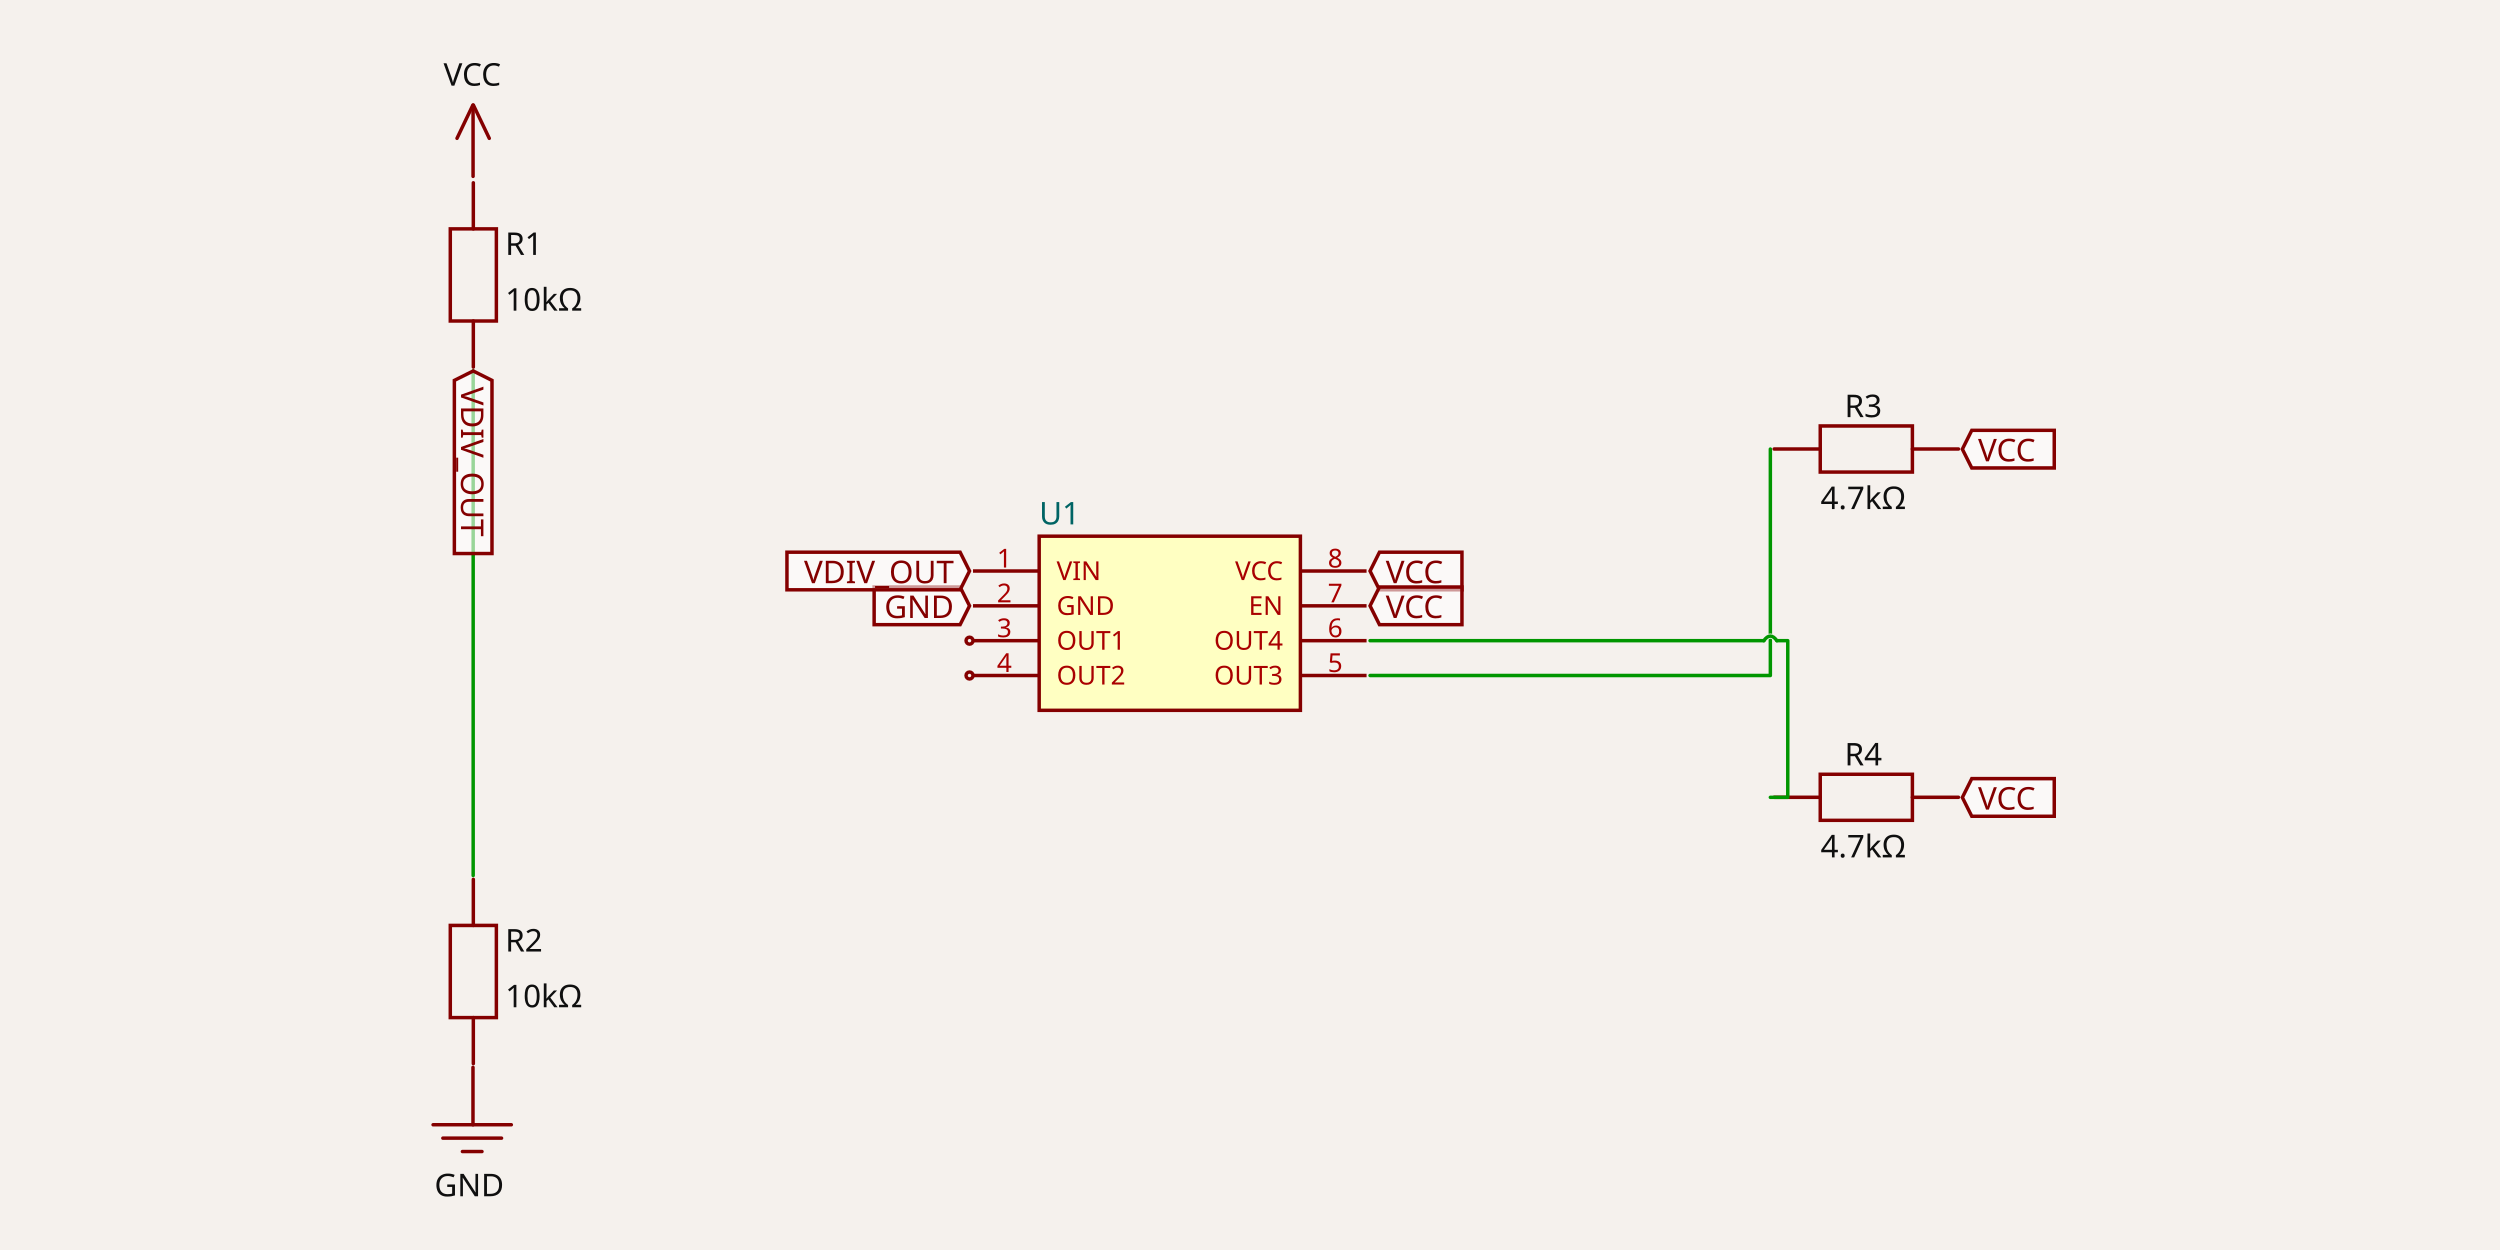
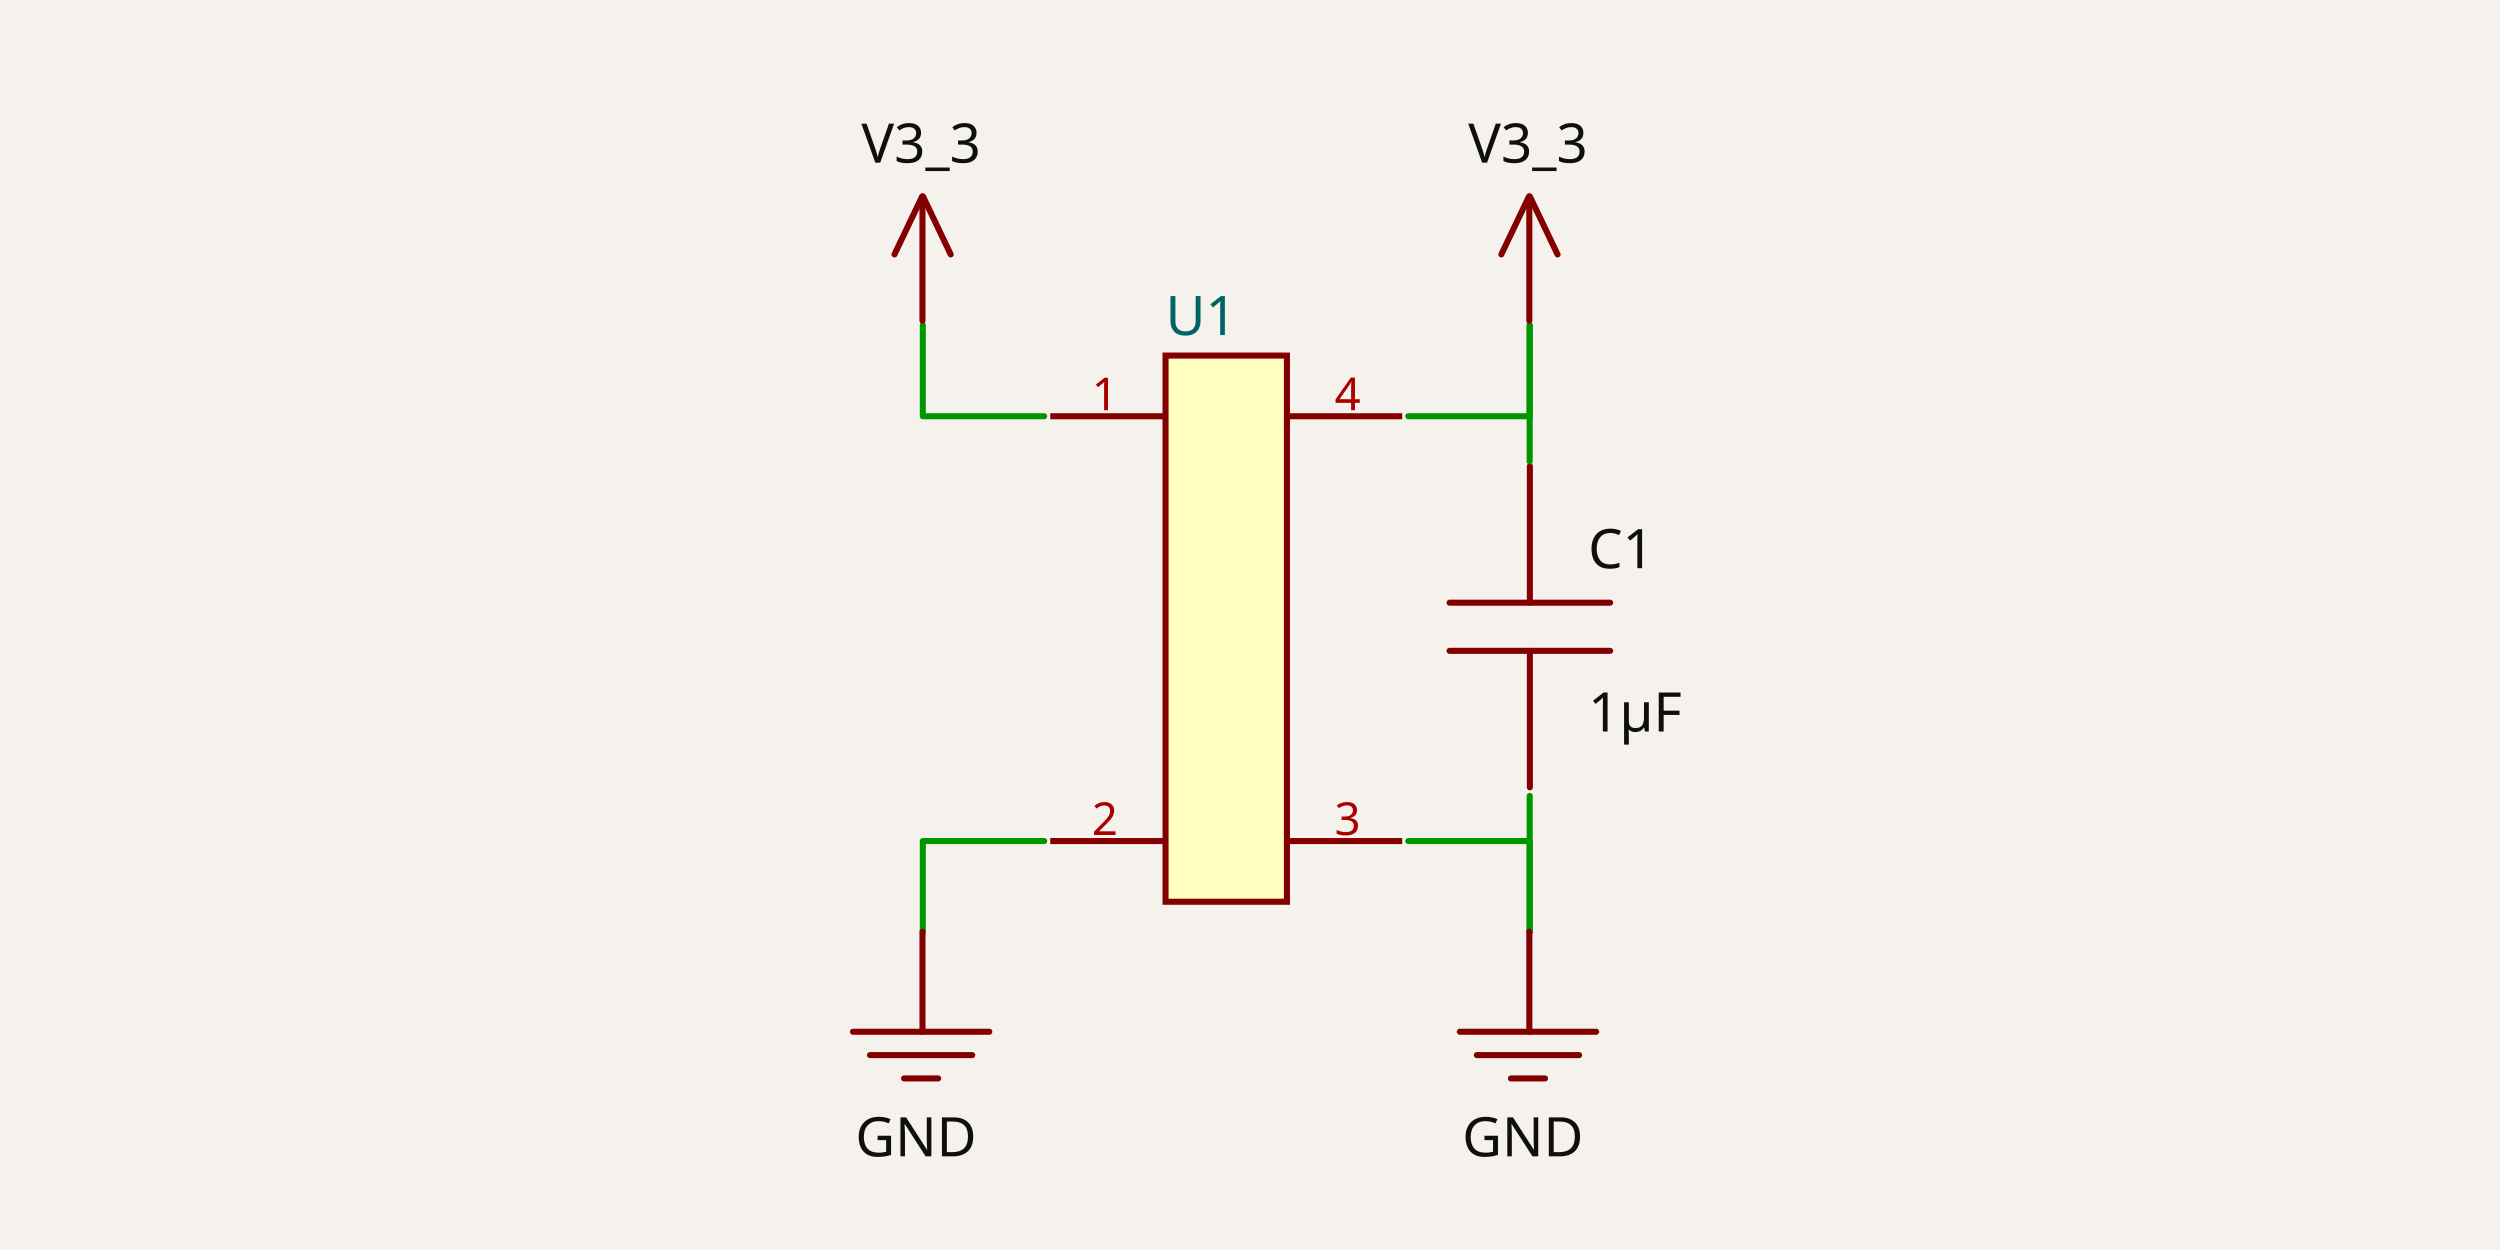
- <svg xmlns="http://www.w3.org/2000/svg" width="1200" height="600" style="background-color: rgb(245, 241, 237)" data-real-to-screen-transform="matrix(83.5881836437,0,0,-83.5881836437,561.4979782898,299.1641181636)" data-software-used-string="@tscircuit/core@0.0.534">
+ <svg xmlns="http://www.w3.org/2000/svg" width="1200" height="600" style="background-color: rgb(245, 241, 237)" data-real-to-screen-transform="matrix(145.6452082726,0,0,-145.6452082726,588.5971963297,301.7574521798)" data-software-used-string="@tscircuit/core@0.0.534">
  <style>
              .boundary { fill: rgb(245, 241, 237); }
              .schematic-boundary { fill: none; stroke: #fff; }
              .component { fill: none; stroke: rgb(132, 0, 0); }
              .chip { fill: rgb(255, 255, 194); stroke: rgb(132, 0, 0); }
              .component-pin { fill: none; stroke: rgb(132, 0, 0); }
              .trace:hover {
                filter: invert(1);
              }
              .trace:hover .trace-crossing-outline {
                opacity: 0;
              }
              .trace:hover .trace-junction {
                filter: invert(1);
              }
              .text { font-family: sans-serif; fill: rgb(0, 150, 0); }
              .pin-number { fill: rgb(169, 0, 0); }
              .port-label { fill: rgb(0, 100, 100); }
              .component-name { fill: rgb(0, 100, 100); }
            </style>
  <rect class="boundary" x="0" y="0" width="1200" height="600" />
  <g data-circuit-json-type="schematic_component" data-schematic-component-id="schematic_component_0">
-     <rect class="component-overlay" x="216.14" y="87.74" width="22.116" height="88.464" fill="transparent" />
-     <path d="M 227.198 87.74 L 227.198 109.856" stroke="rgb(132, 0, 0)" fill="none" stroke-width="1.672px" stroke-linecap="round" />
-     <path d="M 227.198 154.088 L 227.198 176.204" stroke="rgb(132, 0, 0)" fill="none" stroke-width="1.672px" stroke-linecap="round" />
-     <path d="M 238.256 131.972 L 238.256 154.088 L 216.14 154.088 L 216.14 109.856 L 238.256 109.856 L 238.256 131.972" stroke="rgb(132, 0, 0)" fill="none" stroke-width="1.672px" stroke-linecap="round" />
-     <text x="242.519" y="117.151" fill="rgb(15, 15, 15)" font-family="sans-serif" text-anchor="start" dominant-baseline="middle" font-size="15.046px">R1</text>
-     <text x="242.519" y="143.899" fill="rgb(15, 15, 15)" font-family="sans-serif" text-anchor="start" dominant-baseline="middle" font-size="15.046px">10kΩ</text>
+     <rect class="component chip" x="559.468" y="170.677" width="58.258" height="262.161" stroke-width="2.913px" fill="rgb(255, 255, 194)" stroke="rgb(132, 0, 0)" />
+     <rect class="component-overlay" x="559.468" y="170.677" width="58.258" height="262.161" fill="transparent" />
+     <text x="559.468" y="451.772" fill="#006464" text-anchor="start" dominant-baseline="middle" font-family="sans-serif" font-size="26.216px" transform="rotate(0, 559.4682, 451.772)" />
+     <text x="559.468" y="151.743" fill="#006464" text-anchor="start" dominant-baseline="middle" font-family="sans-serif" font-size="26.216px" transform="rotate(0, 559.4682, 151.7429)">U1</text>
+     <line class="component-pin" x1="504.123" y1="199.806" x2="559.468" y2="199.806" stroke-width="2.913px" />
+     <text class="pin-number" x="530.339" y="196.893" style="font-family: sans-serif;" fill="rgb(169, 0, 0)" text-anchor="middle" dominant-baseline="auto" font-size="21.847px" transform="">1</text>
+     <line class="component-pin" x1="504.123" y1="403.709" x2="559.468" y2="403.709" stroke-width="2.913px" />
+     <text class="pin-number" x="530.339" y="400.796" style="font-family: sans-serif;" fill="rgb(169, 0, 0)" text-anchor="middle" dominant-baseline="auto" font-size="21.847px" transform="">2</text>
+     <line class="component-pin" x1="673.071" y1="199.806" x2="617.726" y2="199.806" stroke-width="2.913px" />
+     <text class="pin-number" x="646.855" y="196.893" style="font-family: sans-serif;" fill="rgb(169, 0, 0)" text-anchor="middle" dominant-baseline="auto" font-size="21.847px" transform="">4</text>
+     <line class="component-pin" x1="673.071" y1="403.709" x2="617.726" y2="403.709" stroke-width="2.913px" />
+     <text class="pin-number" x="646.855" y="400.796" style="font-family: sans-serif;" fill="rgb(169, 0, 0)" text-anchor="middle" dominant-baseline="auto" font-size="21.847px" transform="">3</text>
  </g>
  <g data-circuit-json-type="schematic_component" data-schematic-component-id="schematic_component_1">
-     <rect class="component-overlay" x="216.14" y="422.093" width="22.116" height="88.464" fill="transparent" />
-     <path d="M 227.198 422.093 L 227.198 444.209" stroke="rgb(132, 0, 0)" fill="none" stroke-width="1.672px" stroke-linecap="round" />
-     <path d="M 227.198 488.441 L 227.198 510.557" stroke="rgb(132, 0, 0)" fill="none" stroke-width="1.672px" stroke-linecap="round" />
-     <path d="M 238.256 466.325 L 238.256 488.441 L 216.14 488.441 L 216.14 444.209 L 238.256 444.209 L 238.256 466.325" stroke="rgb(132, 0, 0)" fill="none" stroke-width="1.672px" stroke-linecap="round" />
-     <text x="242.519" y="451.504" fill="rgb(15, 15, 15)" font-family="sans-serif" text-anchor="start" dominant-baseline="middle" font-size="15.046px">R2</text>
-     <text x="242.519" y="478.252" fill="rgb(15, 15, 15)" font-family="sans-serif" text-anchor="start" dominant-baseline="middle" font-size="15.046px">10kΩ</text>
-   </g>
-   <g data-circuit-json-type="schematic_component" data-schematic-component-id="schematic_component_2">
-     <rect class="component chip" x="498.807" y="257.37" width="125.382" height="83.588" stroke-width="1.672px" fill="rgb(255, 255, 194)" stroke="rgb(132, 0, 0)" />
-     <rect class="component-overlay" x="498.807" y="257.37" width="125.382" height="83.588" fill="transparent" />
-     <text x="498.807" y="351.825" fill="#006464" text-anchor="start" dominant-baseline="middle" font-family="sans-serif" font-size="15.046px" transform="rotate(0, 498.8068, 351.8247)" />
-     <text x="498.807" y="246.504" fill="#006464" text-anchor="start" dominant-baseline="middle" font-family="sans-serif" font-size="15.046px" transform="rotate(0, 498.8068, 246.5036)">U1</text>
-     <line class="component-pin" x1="467.043" y1="274.088" x2="498.807" y2="274.088" stroke-width="1.672px" />
-     <text class="pin-number" x="482.089" y="272.416" style="font-family: sans-serif;" fill="rgb(169, 0, 0)" text-anchor="middle" dominant-baseline="auto" font-size="12.538px" transform="">1</text>
-     <text class="pin-number" x="507.166" y="274.088" style="font-family: sans-serif;" fill="rgb(169, 0, 0)" text-anchor="start" dominant-baseline="middle" font-size="12.538px" transform="">VIN</text>
-     <line class="component-pin" x1="467.043" y1="290.805" x2="498.807" y2="290.805" stroke-width="1.672px" />
-     <text class="pin-number" x="482.089" y="289.134" style="font-family: sans-serif;" fill="rgb(169, 0, 0)" text-anchor="middle" dominant-baseline="auto" font-size="12.538px" transform="">2</text>
-     <text class="pin-number" x="507.166" y="290.805" style="font-family: sans-serif;" fill="rgb(169, 0, 0)" text-anchor="start" dominant-baseline="middle" font-size="12.538px" transform="">GND</text>
-     <line class="component-pin" x1="467.043" y1="307.523" x2="498.807" y2="307.523" stroke-width="1.672px" />
-     <circle class="component-pin" cx="465.372" cy="307.523" r="1.672" stroke-width="1.672px" />
-     <text class="pin-number" x="482.089" y="305.851" style="font-family: sans-serif;" fill="rgb(169, 0, 0)" text-anchor="middle" dominant-baseline="auto" font-size="12.538px" transform="">3</text>
-     <text class="pin-number" x="507.166" y="307.523" style="font-family: sans-serif;" fill="rgb(169, 0, 0)" text-anchor="start" dominant-baseline="middle" font-size="12.538px" transform="">OUT1</text>
-     <line class="component-pin" x1="467.043" y1="324.241" x2="498.807" y2="324.241" stroke-width="1.672px" />
-     <circle class="component-pin" cx="465.372" cy="324.241" r="1.672" stroke-width="1.672px" />
-     <text class="pin-number" x="482.089" y="322.569" style="font-family: sans-serif;" fill="rgb(169, 0, 0)" text-anchor="middle" dominant-baseline="auto" font-size="12.538px" transform="">4</text>
-     <text class="pin-number" x="507.166" y="324.241" style="font-family: sans-serif;" fill="rgb(169, 0, 0)" text-anchor="start" dominant-baseline="middle" font-size="12.538px" transform="">OUT2</text>
-     <line class="component-pin" x1="655.953" y1="324.241" x2="624.189" y2="324.241" stroke-width="1.672px" />
-     <text class="pin-number" x="640.907" y="322.569" style="font-family: sans-serif;" fill="rgb(169, 0, 0)" text-anchor="middle" dominant-baseline="auto" font-size="12.538px" transform="">5</text>
-     <text class="pin-number" x="615.83" y="324.241" style="font-family: sans-serif;" fill="rgb(169, 0, 0)" text-anchor="end" dominant-baseline="middle" font-size="12.538px" transform="">OUT3</text>
-     <line class="component-pin" x1="655.953" y1="307.523" x2="624.189" y2="307.523" stroke-width="1.672px" />
-     <text class="pin-number" x="640.907" y="305.851" style="font-family: sans-serif;" fill="rgb(169, 0, 0)" text-anchor="middle" dominant-baseline="auto" font-size="12.538px" transform="">6</text>
-     <text class="pin-number" x="615.83" y="307.523" style="font-family: sans-serif;" fill="rgb(169, 0, 0)" text-anchor="end" dominant-baseline="middle" font-size="12.538px" transform="">OUT4</text>
-     <line class="component-pin" x1="655.953" y1="290.805" x2="624.189" y2="290.805" stroke-width="1.672px" />
-     <text class="pin-number" x="640.907" y="289.134" style="font-family: sans-serif;" fill="rgb(169, 0, 0)" text-anchor="middle" dominant-baseline="auto" font-size="12.538px" transform="">7</text>
-     <text class="pin-number" x="615.83" y="290.805" style="font-family: sans-serif;" fill="rgb(169, 0, 0)" text-anchor="end" dominant-baseline="middle" font-size="12.538px" transform="">EN</text>
-     <line class="component-pin" x1="655.953" y1="274.088" x2="624.189" y2="274.088" stroke-width="1.672px" />
-     <text class="pin-number" x="640.907" y="272.416" style="font-family: sans-serif;" fill="rgb(169, 0, 0)" text-anchor="middle" dominant-baseline="auto" font-size="12.538px" transform="">8</text>
-     <text class="pin-number" x="615.83" y="274.088" style="font-family: sans-serif;" fill="rgb(169, 0, 0)" text-anchor="end" dominant-baseline="middle" font-size="12.538px" transform="">VCC</text>
-   </g>
-   <g data-circuit-json-type="schematic_component" data-schematic-component-id="schematic_component_3">
-     <rect class="component-overlay" x="851.603" y="204.465" width="88.464" height="22.116" fill="transparent" />
-     <path d="M 851.603 215.523 L 873.719 215.523" stroke="rgb(132, 0, 0)" fill="none" stroke-width="1.672px" stroke-linecap="round" />
-     <path d="M 917.951 215.523 L 940.067 215.523" stroke="rgb(132, 0, 0)" fill="none" stroke-width="1.672px" stroke-linecap="round" />
-     <path d="M 895.835 204.465 L 917.951 204.465 L 917.951 226.581 L 873.719 226.581 L 873.719 204.465 L 895.835 204.465" stroke="rgb(132, 0, 0)" fill="none" stroke-width="1.672px" stroke-linecap="round" />
-     <text x="894.388" y="200.229" fill="rgb(15, 15, 15)" font-family="sans-serif" text-anchor="middle" dominant-baseline="auto" font-size="15.046px">R3</text>
-     <text x="894.388" y="232.684" fill="rgb(15, 15, 15)" font-family="sans-serif" text-anchor="middle" dominant-baseline="hanging" font-size="15.046px">4.7kΩ</text>
-   </g>
-   <g data-circuit-json-type="schematic_component" data-schematic-component-id="schematic_component_4">
-     <rect class="component-overlay" x="851.603" y="371.642" width="88.464" height="22.116" fill="transparent" />
-     <path d="M 851.603 382.7 L 873.719 382.7" stroke="rgb(132, 0, 0)" fill="none" stroke-width="1.672px" stroke-linecap="round" />
-     <path d="M 917.951 382.7 L 940.067 382.7" stroke="rgb(132, 0, 0)" fill="none" stroke-width="1.672px" stroke-linecap="round" />
-     <path d="M 895.835 371.642 L 917.951 371.642 L 917.951 393.758 L 873.719 393.758 L 873.719 371.642 L 895.835 371.642" stroke="rgb(132, 0, 0)" fill="none" stroke-width="1.672px" stroke-linecap="round" />
-     <text x="894.388" y="367.405" fill="rgb(15, 15, 15)" font-family="sans-serif" text-anchor="middle" dominant-baseline="auto" font-size="15.046px">R4</text>
-     <text x="894.388" y="399.86" fill="rgb(15, 15, 15)" font-family="sans-serif" text-anchor="middle" dominant-baseline="hanging" font-size="15.046px">4.7kΩ</text>
+     <rect class="component-overlay" x="695.799" y="223.78" width="77.071" height="154.141" fill="transparent" />
+     <path d="M 734.334 377.921 L 734.334 312.411" stroke="rgb(132, 0, 0)" fill="none" stroke-width="2.913px" stroke-linecap="round" />
+     <path d="M 734.334 289.29 L 734.334 223.78" stroke="rgb(132, 0, 0)" fill="none" stroke-width="2.913px" stroke-linecap="round" />
+     <path d="M 772.869 312.411 L 695.799 312.411" stroke="rgb(132, 0, 0)" fill="none" stroke-width="2.913px" stroke-linecap="round" />
+     <path d="M 772.869 289.29 L 695.799 289.29" stroke="rgb(132, 0, 0)" fill="none" stroke-width="2.913px" stroke-linecap="round" />
+     <text x="762.323" y="272.734" fill="rgb(15, 15, 15)" font-family="sans-serif" text-anchor="start" dominant-baseline="auto" font-size="26.216px">C1</text>
+     <text x="762.323" y="330.781" fill="rgb(15, 15, 15)" font-family="sans-serif" text-anchor="start" dominant-baseline="hanging" font-size="26.216px">1µF</text>
  </g>
  <g class="trace" data-circuit-json-type="schematic_trace" data-schematic-trace-id="schematic_trace_0">
-     <path d="M 227.122 178.069 L 227.122 420.259" class="trace-invisible-hover-outline" stroke="rgb(0, 150, 0)" fill="none" stroke-width="13.374px" stroke-linecap="round" opacity="0" stroke-linejoin="round" />
-     <path d="M 227.122 178.069 L 227.122 420.259" stroke="rgb(0, 150, 0)" fill="none" stroke-width="1.672px" stroke-linecap="round" stroke-linejoin="round" />
+     <path d="M 501.21 199.806 L 442.952 199.806 L 442.952 156.112" class="trace-invisible-hover-outline" stroke="rgb(0, 150, 0)" fill="none" stroke-width="23.303px" stroke-linecap="round" opacity="0" stroke-linejoin="round" />
+     <path d="M 501.21 199.806 L 442.952 199.806 L 442.952 156.112" stroke="rgb(0, 150, 0)" fill="none" stroke-width="2.913px" stroke-linecap="round" stroke-linejoin="round" />
  </g>
  <g class="trace" data-circuit-json-type="schematic_trace" data-schematic-trace-id="schematic_trace_1">
-     <path d="M 849.769 215.553 L 849.769 324.241 L 657.624 324.241" class="trace-invisible-hover-outline" stroke="rgb(0, 150, 0)" fill="none" stroke-width="13.374px" stroke-linecap="round" opacity="0" stroke-linejoin="round" />
-     <path d="M 849.769 215.553 L 849.769 324.241 L 657.624 324.241" stroke="rgb(0, 150, 0)" fill="none" stroke-width="1.672px" stroke-linecap="round" stroke-linejoin="round" />
+     <path d="M 501.21 403.709 L 442.952 403.709 L 442.952 447.403" class="trace-invisible-hover-outline" stroke="rgb(0, 150, 0)" fill="none" stroke-width="23.303px" stroke-linecap="round" opacity="0" stroke-linejoin="round" />
+     <path d="M 501.21 403.709 L 442.952 403.709 L 442.952 447.403" stroke="rgb(0, 150, 0)" fill="none" stroke-width="2.913px" stroke-linecap="round" stroke-linejoin="round" />
  </g>
  <g class="trace" data-circuit-json-type="schematic_trace" data-schematic-trace-id="schematic_trace_2">
-     <path class="trace-crossing-outline" d="M 852.904 307.523 Q 849.769 303.135 846.635 307.523" stroke="rgb(245, 241, 237)" fill="none" stroke-width="2.508px" stroke-linecap="round" />
-     <path d="M 852.904 307.523 Q 849.769 303.135 846.635 307.523" stroke="rgb(0, 150, 0)" fill="none" stroke-width="1.672px" stroke-linecap="round" />
-     <path d="M 849.769 382.729 L 858.128 382.729 L 858.128 307.523 L 852.904 307.523M 846.635 307.523 L 657.624 307.523" class="trace-invisible-hover-outline" stroke="rgb(0, 150, 0)" fill="none" stroke-width="13.374px" stroke-linecap="round" opacity="0" stroke-linejoin="round" />
-     <path d="M 849.769 382.729 L 858.128 382.729 L 858.128 307.523 L 852.904 307.523M 846.635 307.523 L 657.624 307.523" stroke="rgb(0, 150, 0)" fill="none" stroke-width="1.672px" stroke-linecap="round" stroke-linejoin="round" />
+     <path d="M 675.984 199.806 L 734.242 199.806 L 734.242 156.112" class="trace-invisible-hover-outline" stroke="rgb(0, 150, 0)" fill="none" stroke-width="23.303px" stroke-linecap="round" opacity="0" stroke-linejoin="round" />
+     <path d="M 675.984 199.806 L 734.242 199.806 L 734.242 156.112" stroke="rgb(0, 150, 0)" fill="none" stroke-width="2.913px" stroke-linecap="round" stroke-linejoin="round" />
  </g>
-   <rect class="component-overlay" x="219.362" y="50.422" width="15.487" height="34.235" fill="transparent" />
-   <path d="M 226.983 50.422 L 219.362 66.394" stroke="rgb(132, 0, 0)" fill="none" stroke-width="1.672px" stroke-linecap="round" />
-   <path d="M 227.228 50.431 L 234.849 66.402" stroke="rgb(132, 0, 0)" fill="none" stroke-width="1.672px" stroke-linecap="round" />
-   <path d="M 227.072 50.844 L 227.072 84.657" stroke="rgb(132, 0, 0)" fill="none" stroke-width="1.672px" stroke-linecap="round" />
-   <text x="226.698" y="45.524" fill="rgb(15, 15, 15)" font-family="sans-serif" text-anchor="middle" dominant-baseline="ideographic" font-size="15.046px">VCC</text>
-   <rect class="component-overlay" x="207.877" y="512.331" width="37.558" height="40.409" fill="transparent" />
-   <path d="M 227.032 512.331 L 227.032 539.885" stroke="rgb(132, 0, 0)" fill="none" stroke-width="1.672px" stroke-linecap="round" />
-   <path d="M 207.877 539.882 L 245.435 539.882" stroke="rgb(132, 0, 0)" fill="none" stroke-width="1.672px" stroke-linecap="round" />
-   <path d="M 212.572 546.311 L 240.74 546.311" stroke="rgb(132, 0, 0)" fill="none" stroke-width="1.672px" stroke-linecap="round" />
-   <path d="M 221.961 552.74 L 231.351 552.74" stroke="rgb(132, 0, 0)" fill="none" stroke-width="1.672px" stroke-linecap="round" />
-   <text x="225.232" y="562.531" fill="rgb(15, 15, 15)" font-family="sans-serif" text-anchor="middle" dominant-baseline="hanging" font-size="15.046px">GND</text>
-   <path class="net-label" d="     M 227.122,178.069     L 236.15,182.583     L 236.15,265.703     L 218.095,265.703     L 218.095,182.583     Z   " fill="rgba(255, 255, 255, 0.6)" stroke="rgb(132, 0, 0)" stroke-width="1.672px" />
-   <text class="net-label-text" x="227.122" y="185.592" fill="rgb(132, 0, 0)" text-anchor="start" dominant-baseline="central" font-family="sans-serif" font-variant-numeric="tabular-nums" font-size="15.046px" transform="rotate(90 227.1224 185.5921)">VDIV_OUT</text>
-   <path class="net-label" d="     M 657.624,274.088     L 662.138,265.06     L 701.737,265.06     L 701.737,283.115     L 662.138,283.115     Z   " fill="rgba(255, 255, 255, 0.6)" stroke="rgb(132, 0, 0)" stroke-width="1.672px" />
-   <text class="net-label-text" x="665.147" y="274.088" fill="rgb(132, 0, 0)" text-anchor="start" dominant-baseline="central" font-family="sans-serif" font-variant-numeric="tabular-nums" font-size="15.046px" transform="">VCC</text>
-   <path class="net-label" d="     M 465.372,290.805     L 460.858,299.833     L 419.588,299.833     L 419.588,281.778     L 460.858,281.778     Z   " fill="rgba(255, 255, 255, 0.6)" stroke="rgb(132, 0, 0)" stroke-width="1.672px" />
-   <text class="net-label-text" x="457.849" y="290.805" fill="rgb(132, 0, 0)" text-anchor="end" dominant-baseline="central" font-family="sans-serif" font-variant-numeric="tabular-nums" font-size="15.046px" transform="">GND</text>
-   <path class="net-label" d="     M 465.372,274.088     L 460.858,283.115     L 377.738,283.115     L 377.738,265.06     L 460.858,265.06     Z   " fill="rgba(255, 255, 255, 0.6)" stroke="rgb(132, 0, 0)" stroke-width="1.672px" />
-   <text class="net-label-text" x="457.849" y="274.088" fill="rgb(132, 0, 0)" text-anchor="end" dominant-baseline="central" font-family="sans-serif" font-variant-numeric="tabular-nums" font-size="15.046px" transform="">VDIV_OUT</text>
-   <path class="net-label" d="     M 941.932,215.599     L 946.446,206.571     L 986.044,206.571     L 986.044,224.626     L 946.446,224.626     Z   " fill="rgba(255, 255, 255, 0.6)" stroke="rgb(132, 0, 0)" stroke-width="1.672px" />
-   <text class="net-label-text" x="949.455" y="215.599" fill="rgb(132, 0, 0)" text-anchor="start" dominant-baseline="central" font-family="sans-serif" font-variant-numeric="tabular-nums" font-size="15.046px" transform="">VCC</text>
-   <path class="net-label" d="     M 941.932,382.775     L 946.446,373.748     L 986.044,373.748     L 986.044,391.803     L 946.446,391.803     Z   " fill="rgba(255, 255, 255, 0.6)" stroke="rgb(132, 0, 0)" stroke-width="1.672px" />
-   <text class="net-label-text" x="949.455" y="382.775" fill="rgb(132, 0, 0)" text-anchor="start" dominant-baseline="central" font-family="sans-serif" font-variant-numeric="tabular-nums" font-size="15.046px" transform="">VCC</text>
-   <path class="net-label" d="     M 657.624,290.805     L 662.138,281.778     L 701.737,281.778     L 701.737,299.833     L 662.138,299.833     Z   " fill="rgba(255, 255, 255, 0.6)" stroke="rgb(132, 0, 0)" stroke-width="1.672px" />
-   <text class="net-label-text" x="665.147" y="290.805" fill="rgb(132, 0, 0)" text-anchor="start" dominant-baseline="central" font-family="sans-serif" font-variant-numeric="tabular-nums" font-size="15.046px" transform="">VCC</text>
+   <g class="trace" data-circuit-json-type="schematic_trace" data-schematic-trace-id="schematic_trace_3">
+     <path d="M 734.203 221.476 L 734.242 221.476 L 734.242 156.112" class="trace-invisible-hover-outline" stroke="rgb(0, 150, 0)" fill="none" stroke-width="23.303px" stroke-linecap="round" opacity="0" stroke-linejoin="round" />
+     <path d="M 734.203 221.476 L 734.242 221.476 L 734.242 156.112" stroke="rgb(0, 150, 0)" fill="none" stroke-width="2.913px" stroke-linecap="round" stroke-linejoin="round" />
+   </g>
+   <g class="trace" data-circuit-json-type="schematic_trace" data-schematic-trace-id="schematic_trace_4">
+     <path d="M 675.984 403.709 L 734.242 403.709 L 734.242 447.403" class="trace-invisible-hover-outline" stroke="rgb(0, 150, 0)" fill="none" stroke-width="23.303px" stroke-linecap="round" opacity="0" stroke-linejoin="round" />
+     <path d="M 675.984 403.709 L 734.242 403.709 L 734.242 447.403" stroke="rgb(0, 150, 0)" fill="none" stroke-width="2.913px" stroke-linecap="round" stroke-linejoin="round" />
+   </g>
+   <g class="trace" data-circuit-json-type="schematic_trace" data-schematic-trace-id="schematic_trace_5">
+     <path d="M 734.282 382.038 L 734.242 382.038 L 734.242 447.403" class="trace-invisible-hover-outline" stroke="rgb(0, 150, 0)" fill="none" stroke-width="23.303px" stroke-linecap="round" opacity="0" stroke-linejoin="round" />
+     <path d="M 734.282 382.038 L 734.242 382.038 L 734.242 447.403" stroke="rgb(0, 150, 0)" fill="none" stroke-width="2.913px" stroke-linecap="round" stroke-linejoin="round" />
+   </g>
+   <rect class="component-overlay" x="429.351" y="94.285" width="26.985" height="59.651" fill="transparent" />
+   <path d="M 442.63 94.285 L 429.351 122.113" stroke="rgb(132, 0, 0)" fill="none" stroke-width="2.913px" stroke-linecap="round" />
+   <path d="M 443.057 94.299 L 456.336 122.128" stroke="rgb(132, 0, 0)" fill="none" stroke-width="2.913px" stroke-linecap="round" />
+   <path d="M 442.784 95.019 L 442.784 153.935" stroke="rgb(132, 0, 0)" fill="none" stroke-width="2.913px" stroke-linecap="round" />
+   <text x="442.132" y="85.75" fill="rgb(15, 15, 15)" font-family="sans-serif" text-anchor="middle" dominant-baseline="ideographic" font-size="26.216px">V3_3</text>
+   <rect class="component-overlay" x="409.419" y="447.245" width="65.441" height="70.409" fill="transparent" />
+   <path d="M 442.794 447.245 L 442.794 495.254" stroke="rgb(132, 0, 0)" fill="none" stroke-width="2.913px" stroke-linecap="round" />
+   <path d="M 409.419 495.25 L 474.86 495.25" stroke="rgb(132, 0, 0)" fill="none" stroke-width="2.913px" stroke-linecap="round" />
+   <path d="M 417.599 506.452 L 466.68 506.452" stroke="rgb(132, 0, 0)" fill="none" stroke-width="2.913px" stroke-linecap="round" />
+   <path d="M 433.959 517.654 L 450.32 517.654" stroke="rgb(132, 0, 0)" fill="none" stroke-width="2.913px" stroke-linecap="round" />
+   <text x="439.657" y="534.714" fill="rgb(15, 15, 15)" font-family="sans-serif" text-anchor="middle" dominant-baseline="hanging" font-size="26.216px">GND</text>
+   <rect class="component-overlay" x="720.641" y="94.285" width="26.985" height="59.651" fill="transparent" />
+   <path d="M 733.921 94.285 L 720.641 122.113" stroke="rgb(132, 0, 0)" fill="none" stroke-width="2.913px" stroke-linecap="round" />
+   <path d="M 734.347 94.299 L 747.626 122.128" stroke="rgb(132, 0, 0)" fill="none" stroke-width="2.913px" stroke-linecap="round" />
+   <path d="M 734.074 95.019 L 734.074 153.935" stroke="rgb(132, 0, 0)" fill="none" stroke-width="2.913px" stroke-linecap="round" />
+   <text x="733.423" y="85.75" fill="rgb(15, 15, 15)" font-family="sans-serif" text-anchor="middle" dominant-baseline="ideographic" font-size="26.216px">V3_3</text>
+   <rect class="component-overlay" x="700.709" y="447.245" width="65.441" height="70.409" fill="transparent" />
+   <path d="M 734.084 447.245 L 734.084 495.254" stroke="rgb(132, 0, 0)" fill="none" stroke-width="2.913px" stroke-linecap="round" />
+   <path d="M 700.709 495.25 L 766.151 495.25" stroke="rgb(132, 0, 0)" fill="none" stroke-width="2.913px" stroke-linecap="round" />
+   <path d="M 708.889 506.452 L 757.97 506.452" stroke="rgb(132, 0, 0)" fill="none" stroke-width="2.913px" stroke-linecap="round" />
+   <path d="M 725.25 517.654 L 741.61 517.654" stroke="rgb(132, 0, 0)" fill="none" stroke-width="2.913px" stroke-linecap="round" />
+   <text x="730.948" y="534.714" fill="rgb(15, 15, 15)" font-family="sans-serif" text-anchor="middle" dominant-baseline="hanging" font-size="26.216px">GND</text>
</svg>
